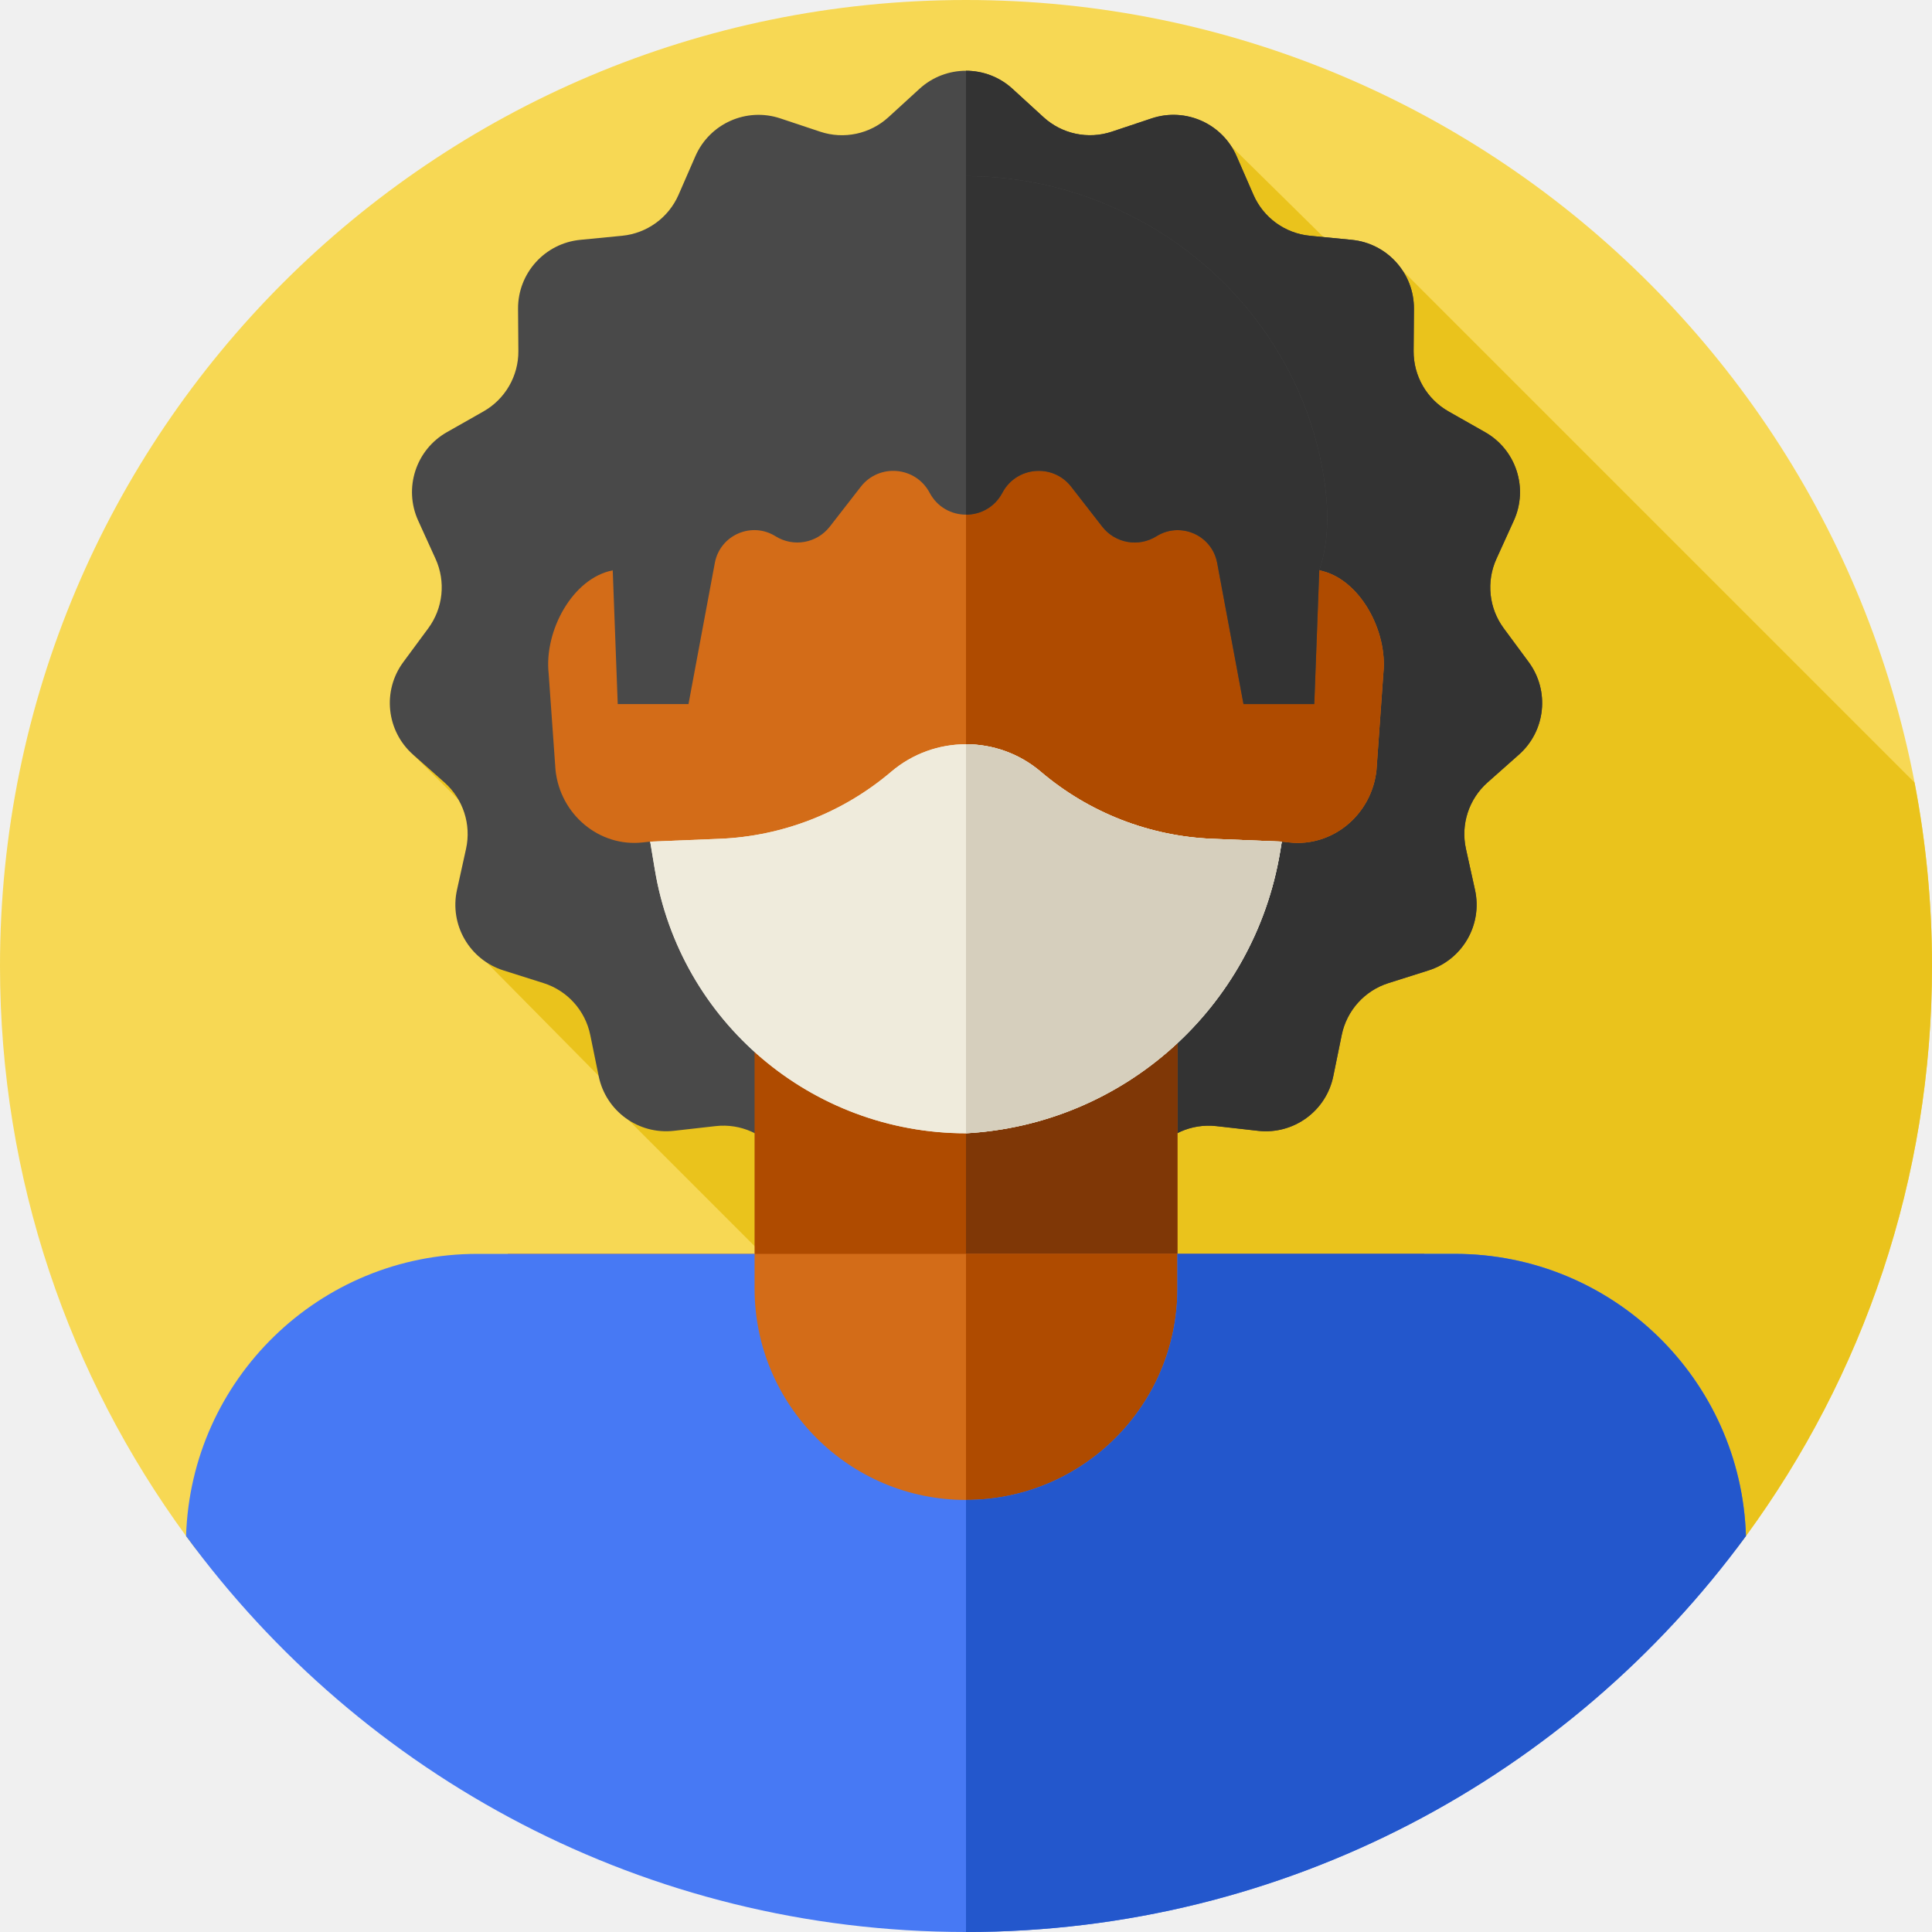
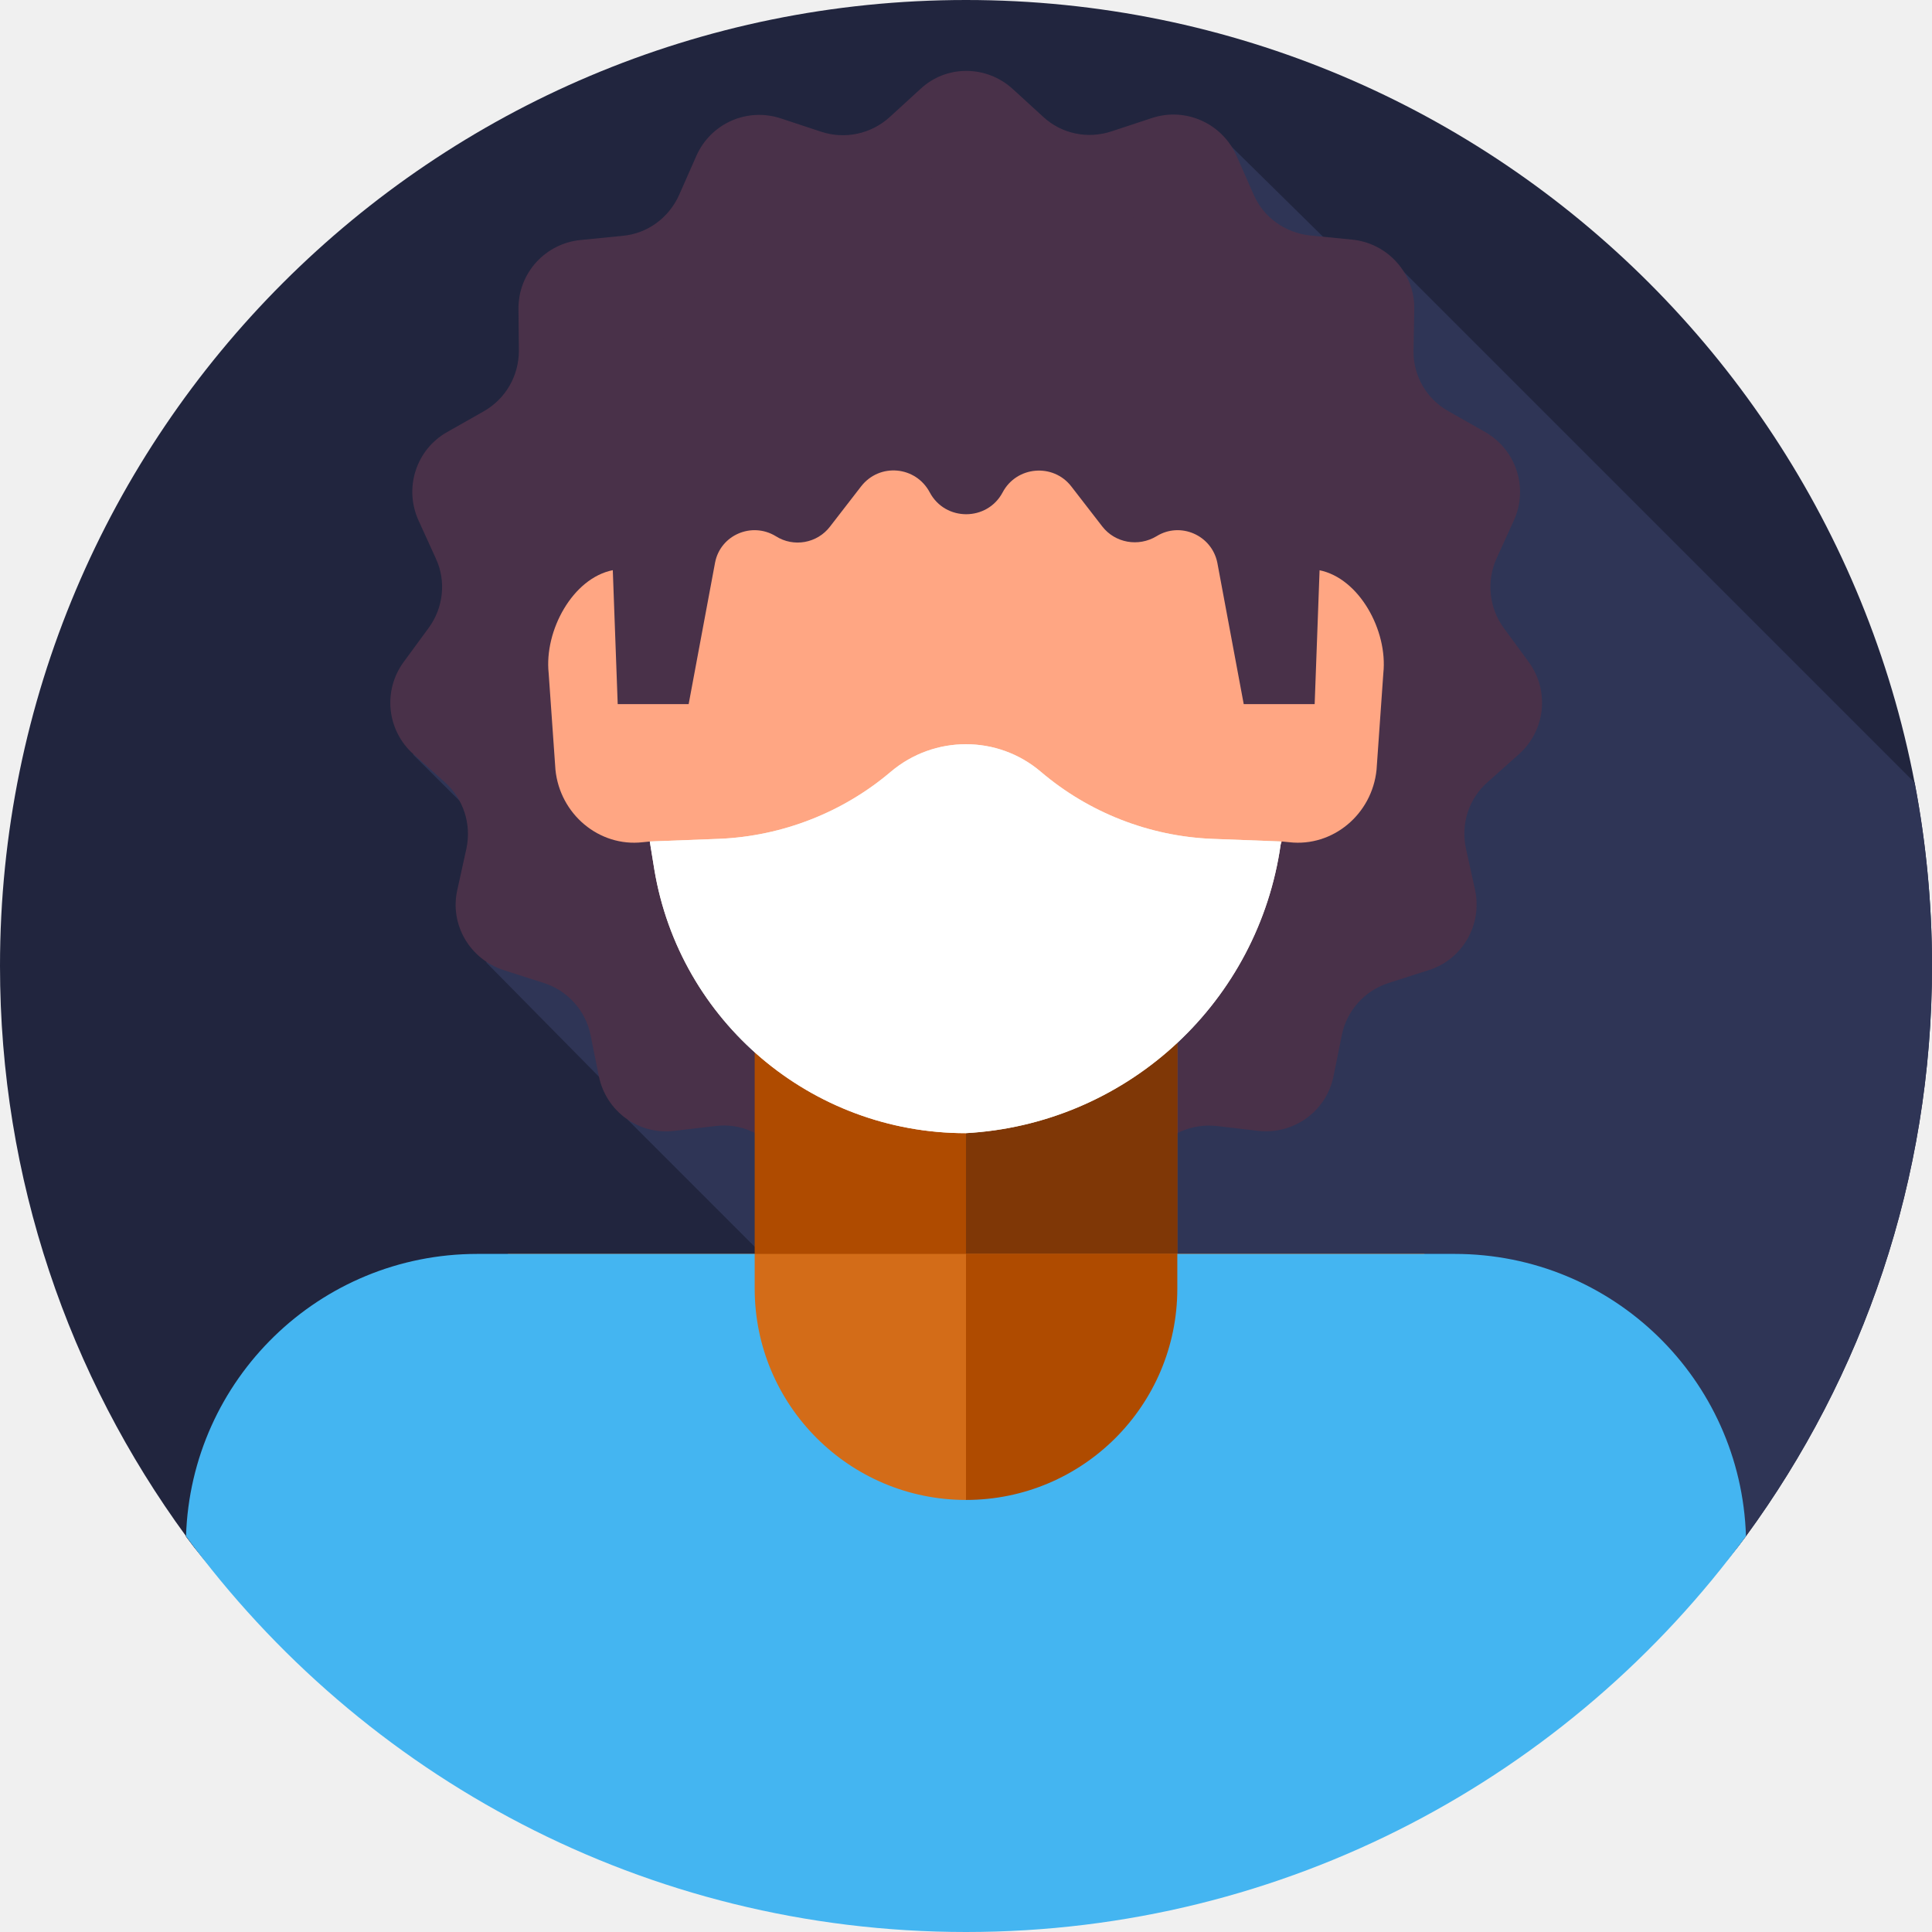
- <svg xmlns="http://www.w3.org/2000/svg" id="Layer_1" enable-background="new 0 0 512 512" height="512" viewBox="0 0 512 512" width="512">
+ <svg xmlns="http://www.w3.org/2000/svg" version="1.1" id="Layer_1" x="0px" y="0px" viewBox="0 0 512 512" style="enable-background:new 0 0 512 512;" xml:space="preserve">
+   <style type="text/css">
+ 	.st0{fill:#21253E;}
+ 	.st1{fill:#2F3556;}
+ 	.st2{fill:#493149;}
+ 	.st3{fill:#AF4B00;}
+ 	.st4{fill:#7F3706;}
+ 	.st5{fill:#D36C18;}
+ 	.st6{fill:#44B5F1;}
+ 	.st7{fill:#FFA683;}
+ 	.st8{fill:#EFEBDC;}
+ 	.st9{fill:#FFFFFF;}
+ </style>
  <g>
    <g>
      <g>
-         <path d="m512 256c0 56.5-18.31 108.72-49.31 151.06-46.57 63.62-121.81 39.523-206.69 39.523s-160.12 24.097-206.69-39.523c-31-42.34-49.31-94.56-49.31-151.06 0-141.38 114.62-256 256-256s256 114.62 256 256z" fill="#f7d854" />
+         <path class="st0" d="M512,256c0,56.5-18.3,108.7-49.3,151.1c-46.6,63.6-121.8,39.5-206.7,39.5S95.9,470.7,49.3,407.1     C18.3,364.7,0,312.5,0,256C0,114.6,114.6,0,256,0S512,114.6,512,256z" />
      </g>
    </g>
-     <path d="m256 446.583c84.88 0 160.12 24.097 206.69-39.523 31-42.34 49.31-94.56 49.31-151.06 0-16.627-1.604-32.878-4.632-48.622l-135.683-135.683-13.296-1.334-32.164-31.691-216.769 161.302 22.037 21.868-2.56 33.195 36.132 36.566c1.004 4.91 1.418 5.148 1.418 5.148l53.217 53.217c.634.969-170.391 57.094-170.391 57.094 46.571 63.62 121.811 39.523 206.691 39.523z" fill="#eac31c" />
+     <path class="st1" d="M256,446.6c84.9,0,160.1,24.1,206.7-39.5c31-42.3,49.3-94.6,49.3-151.1c0-16.6-1.6-32.9-4.6-48.6L371.7,71.7   l-13.3-1.3l-32.2-31.7L109.5,200l22,21.9l-2.6,33.2l36.1,36.6c1,4.9,1.4,5.1,1.4,5.1l53.2,53.2c0.6,1-170.4,57.1-170.4,57.1   C95.9,470.7,171.1,446.6,256,446.6z" />
    <g>
-       <path d="m268.321 23.535 8.219 7.516c4.888 4.47 11.814 5.942 18.098 3.847l10.565-3.523c8.967-2.991 18.734 1.358 22.513 10.023l4.451 10.209c2.647 6.072 8.376 10.234 14.968 10.875l11.085 1.078c9.408.915 16.562 8.861 16.489 18.313l-.086 11.137c-.051 6.624 3.489 12.756 9.251 16.023l9.688 5.494c8.223 4.663 11.527 14.831 7.615 23.437l-4.609 10.139c-2.741 6.03-2.001 13.072 1.934 18.4l6.616 8.96c5.615 7.604 4.498 18.237-2.576 24.508l-8.334 7.388c-4.957 4.394-7.145 11.128-5.717 17.596l2.4 10.876c2.037 9.231-3.309 18.49-12.322 21.341l-10.619 3.36c-6.315 1.998-11.053 7.26-12.38 13.75l-2.231 10.912c-1.894 9.261-10.543 15.546-19.937 14.485l-11.067-1.25c-6.582-.743-13.05 2.137-16.902 7.525l-6.477 9.061c-5.497 7.69-15.955 9.913-24.105 5.124l-9.602-5.643c-5.711-3.356-12.791-3.356-18.502 0l-9.602 5.643c-8.15 4.789-18.607 2.567-24.105-5.124l-6.477-9.061c-3.852-5.389-10.32-8.269-16.902-7.525l-11.067 1.25c-9.393 1.061-18.043-5.224-19.937-14.485l-2.231-10.912c-1.327-6.49-6.065-11.751-12.38-13.75l-10.619-3.36c-9.012-2.852-14.358-12.111-12.322-21.341l2.4-10.876c1.427-6.468-.761-13.202-5.717-17.596l-8.334-7.388c-7.074-6.271-8.191-16.904-2.576-24.508l6.616-8.96c3.935-5.329 4.675-12.37 1.934-18.4l-4.608-10.139c-3.912-8.606-.608-18.774 7.615-23.437l9.688-5.494c5.762-3.268 9.302-9.399 9.251-16.023l-.086-11.137c-.073-9.453 7.081-17.398 16.489-18.313l11.085-1.078c6.593-.642 12.321-4.803 14.968-10.875l4.451-10.209c3.778-8.665 13.545-13.014 22.512-10.023l10.565 3.523c6.284 2.096 13.209.623 18.098-3.847l8.219-7.516c6.979-6.38 17.671-6.38 24.646 0z" fill="#494949" />
-       <path d="m402.54 199.97-8.33 7.39c-4.96 4.39-7.15 11.13-5.72 17.6l2.4 10.87c2.04 9.23-3.31 18.49-12.32 21.34l-10.62 3.36c-6.31 2-11.05 7.26-12.38 13.75l-2.23 10.91c-1.89 9.27-10.54 15.55-19.94 14.49l-11.06-1.25c-6.59-.74-13.05 2.14-16.91 7.53l-6.47 9.06c-5.5 7.69-15.96 9.91-24.11 5.12l-9.6-5.64c-2.85-1.68-6.05-2.52-9.25-2.52v-293.23c4.42 0 8.84 1.59 12.32 4.78l8.22 7.52c4.89 4.47 11.81 5.94 18.1 3.85l10.56-3.53c8.97-2.99 18.74 1.36 22.52 10.03l4.45 10.21c2.64 6.07 8.37 10.23 14.97 10.87l11.08 1.08c9.41.92 16.56 8.86 16.49 18.31l-.09 11.14c-.05 6.62 3.49 12.76 9.25 16.02l9.69 5.5c8.23 4.66 11.53 14.83 7.62 23.43l-4.61 10.14c-2.74 6.03-2 13.08 1.93 18.4l6.62 8.96c5.61 7.61 4.5 18.24-2.58 24.51z" fill="#333" />
-       <path d="m199.97 260.488h112.06v118.84h-112.06z" fill="#af4b00" />
-       <path d="m256 260.491h56.03v118.84h-56.03z" fill="#7f3706" />
-       <path d="m134.563 332.292h242.875v114.294h-242.875z" fill="#d36c18" />
-       <path d="m256 332.292h121.44v114.291h-121.44z" fill="#af4b00" />
-       <path d="m462.69 407.06c-46.57 63.62-121.81 104.94-206.69 104.94s-160.12-41.32-206.69-104.94c1.28-41.51 35.34-74.77 77.16-74.77h73.5v9.18c0 30.94 25.09 56.03 56.03 56.03 15.47 0 29.48-6.27 39.62-16.41s16.41-24.15 16.41-39.62v-9.18h73.51c41.83 0 75.88 33.25 77.15 74.77z" fill="#4779f4" />
-       <path d="m462.69 407.06c-46.57 63.62-121.81 104.94-206.69 104.94v-114.5c15.47 0 29.48-6.27 39.62-16.41s16.41-24.15 16.41-39.62v-9.18h73.51c41.83 0 75.88 33.25 77.15 74.77z" fill="#2357cc" />
-       <path d="m349.62 151.149c-3.955-60.043-52.523-82.233-93.62-82.233s-89.666 22.19-93.62 82.233c-10.628 2.055-18.177 15.995-16.988 27.265l1.822 25.648c1.247 11.835 11.65 20.476 23.115 19.19l1.977-.214c23.485 63.063 60.316 69.638 83.694 73.33 23.378-3.692 60.209-10.267 83.694-73.33l1.977.214c11.465 1.286 21.868-7.354 23.115-19.19l1.822-25.648c1.189-11.27-6.36-25.21-16.988-27.265z" fill="#d36c18" />
-       <path d="m366.609 178.414-1.822 25.648c-1.247 11.835-11.65 20.476-23.115 19.19l-1.977-.214c-8.027 21.528-17.602 36.48-27.664 46.971-19.404 20.242-40.63 23.924-56.03 26.359v-227.452c41.097 0 89.665 22.19 93.62 82.233 10.627 2.055 18.176 15.995 16.988 27.265z" fill="#af4b00" />
-       <path d="m294.107 54.563-.303-.13c-24.141-10.346-51.466-10.346-75.607 0l-.303.13c-28.742 12.318-50.047 37.792-56.112 68.468-1.964 9.935-2.267 19.786.599 28.117l1.325 35.441h18.751l7.001-37.52c1.44-7.305 9.749-10.904 16.063-6.958 4.743 2.964 10.96 1.86 14.391-2.557l8.201-10.556c4.856-6.251 14.546-5.408 18.249 1.588 4.096 7.737 15.18 7.737 19.276 0 3.704-6.996 13.393-7.839 18.249-1.588l8.201 10.556c3.432 4.417 9.648 5.521 14.391 2.557 6.314-3.946 14.623-.346 16.063 6.958l7.001 37.52h18.751l1.325-35.441c2.865-8.331 2.563-18.182.599-28.117-6.064-30.676-27.369-56.15-56.111-68.468z" fill="#494949" />
-       <path d="m349.62 151.15-1.32 35.44h-18.76l-7-37.52c-1.03-5.25-5.62-8.58-10.45-8.58-1.9 0-3.83.51-5.61 1.62-4.74 2.97-10.96 1.86-14.39-2.56l-8.2-10.55c-2.21-2.84-5.41-4.22-8.6-4.22-3.83 0-7.63 1.99-9.65 5.81-2.05 3.87-5.84 5.8-9.64 5.8v-89.71c12.86 0 25.73 2.58 37.8 7.75l.31.13c28.74 12.32 50.04 37.8 56.11 68.47 1.96 9.94 2.27 19.79-.6 28.12z" fill="#333" />
-       <path d="m275.826 204.523c-11.431-9.719-28.221-9.719-39.652 0-12.748 10.838-28.758 17.094-45.477 17.771l-18.392.744 1.233 7.414c6.705 40.322 41.586 69.882 82.461 69.882 41.791-2.318 76.381-33.318 83.247-74.606l.447-2.69-18.392-.744c-16.717-.677-32.727-6.933-45.475-17.771z" fill="#efebdc" />
-       <path d="m275.826 204.523c-11.431-9.719-28.221-9.719-39.652 0-12.748 10.838-28.758 17.094-45.477 17.771l-18.392.744 1.233 7.414c6.705 40.322 41.586 69.882 82.461 69.882 41.791-2.318 76.381-33.318 83.247-74.606l.447-2.69-18.392-.744c-16.717-.677-32.727-6.933-45.475-17.771z" fill="#efebdc" />
-       <path d="m339.69 223.04-.44 2.69c-3.43 20.65-13.8 38.72-28.53 51.92s-33.82 21.53-54.72 22.68v-103.1c7.06 0 14.12 2.43 19.83 7.29 12.74 10.84 28.75 17.1 45.47 17.77z" fill="#d6cfbd" />
+       <path class="st2" d="M268.3,23.5l8.2,7.5c4.9,4.5,11.8,5.9,18.1,3.8l10.6-3.5c9-3,18.7,1.4,22.5,10l4.5,10.2    c2.6,6.1,8.4,10.2,15,10.9l11.1,1.1c9.4,0.9,16.6,8.9,16.5,18.3L374.6,93c-0.1,6.6,3.5,12.8,9.3,16l9.7,5.5    c8.2,4.7,11.5,14.8,7.6,23.4l-4.6,10.1c-2.7,6-2,13.1,1.9,18.4l6.6,9c5.6,7.6,4.5,18.2-2.6,24.5l-8.3,7.4    c-5,4.4-7.1,11.1-5.7,17.6l2.4,10.9c2,9.2-3.3,18.5-12.3,21.3l-10.6,3.4c-6.3,2-11.1,7.3-12.4,13.8l-2.2,10.9    c-1.9,9.3-10.5,15.5-19.9,14.5l-11.1-1.3c-6.6-0.7-13,2.1-16.9,7.5L299,315c-5.5,7.7-16,9.9-24.1,5.1l-9.6-5.6    c-5.7-3.4-12.8-3.4-18.5,0l-9.6,5.6c-8.1,4.8-18.6,2.6-24.1-5.1l-6.5-9.1c-3.9-5.4-10.3-8.3-16.9-7.5l-11.1,1.3    c-9.4,1.1-18-5.2-19.9-14.5l-2.2-10.9c-1.3-6.5-6.1-11.8-12.4-13.8l-10.6-3.4c-9-2.9-14.4-12.1-12.3-21.3l2.4-10.9    c1.4-6.5-0.8-13.2-5.7-17.6l-8.3-7.4c-7.1-6.3-8.2-16.9-2.6-24.5l6.6-9c3.9-5.3,4.7-12.4,1.9-18.4l-4.6-10.1    c-3.9-8.6-0.6-18.8,7.6-23.4l9.7-5.5c5.8-3.3,9.3-9.4,9.3-16l-0.1-11.1c-0.1-9.5,7.1-17.4,16.5-18.3l11.1-1.1    c6.6-0.6,12.3-4.8,15-10.9l4.5-10.2c3.8-8.7,13.5-13,22.5-10l10.6,3.5c6.3,2.1,13.2,0.6,18.1-3.8l8.2-7.5    C250.7,17.2,261.3,17.2,268.3,23.5L268.3,23.5z" />
+       <path class="st3" d="M200,260.5H312v118.8H200V260.5z" />
+       <path class="st4" d="M256,260.5h56v118.8h-56V260.5z" />
+       <path class="st5" d="M134.6,332.3h242.9v114.3H134.6L134.6,332.3z" />
+       <path class="st3" d="M256,332.3h121.4v114.3H256V332.3z" />
+       <path class="st6" d="M462.7,407.1C416.1,470.7,340.9,512,256,512S95.9,470.7,49.3,407.1c1.3-41.5,35.3-74.8,77.2-74.8H200v9.2    c0,30.9,25.1,56,56,56c15.5,0,29.5-6.3,39.6-16.4s16.4-24.1,16.4-39.6v-9.2h73.5C427.4,332.3,461.4,365.5,462.7,407.1z" />
+       <path class="st7" d="M349.6,151.1c-4-60-52.5-82.2-93.6-82.2s-89.7,22.2-93.6,82.2c-10.6,2.1-18.2,16-17,27.3l1.8,25.6    c1.2,11.8,11.6,20.5,23.1,19.2l2-0.2c23.5,63.1,60.3,69.6,83.7,73.3c23.4-3.7,60.2-10.3,83.7-73.3l2,0.2    c11.5,1.3,21.9-7.4,23.1-19.2l1.8-25.6C367.8,167.1,360.2,153.2,349.6,151.1L349.6,151.1z" />
+       <path class="st2" d="M294.1,54.6l-0.3-0.1c-24.1-10.3-51.5-10.3-75.6,0l-0.3,0.1c-28.7,12.3-50,37.8-56.1,68.5    c-2,9.9-2.3,19.8,0.6,28.1l1.3,35.4h18.8l7-37.5c1.4-7.3,9.7-10.9,16.1-7c4.7,3,11,1.9,14.4-2.6l8.2-10.6    c4.9-6.3,14.5-5.4,18.2,1.6c4.1,7.7,15.2,7.7,19.3,0c3.7-7,13.4-7.8,18.2-1.6l8.2,10.6c3.4,4.4,9.6,5.5,14.4,2.6    c6.3-3.9,14.6-0.3,16.1,7l7,37.5h18.8l1.3-35.4c2.9-8.3,2.6-18.2,0.6-28.1C344.2,92.4,322.8,66.9,294.1,54.6L294.1,54.6z" />
+       <path class="st8" d="M275.8,204.5c-11.4-9.7-28.2-9.7-39.7,0c-12.7,10.8-28.8,17.1-45.5,17.8l-18.4,0.7l1.2,7.4    c6.7,40.3,41.6,69.9,82.5,69.9c41.8-2.3,76.4-33.3,83.2-74.6l0.4-2.7l-18.4-0.7C304.6,221.6,288.6,215.4,275.8,204.5L275.8,204.5z    " />
+       <path class="st9" d="M275.8,204.5c-11.4-9.7-28.2-9.7-39.7,0c-12.7,10.8-28.8,17.1-45.5,17.8l-18.4,0.7l1.2,7.4    c6.7,40.3,41.6,69.9,82.5,69.9c41.8-2.3,76.4-33.3,83.2-74.6l0.4-2.7l-18.4-0.7C304.6,221.6,288.6,215.4,275.8,204.5L275.8,204.5z    " />
    </g>
  </g>
</svg>
